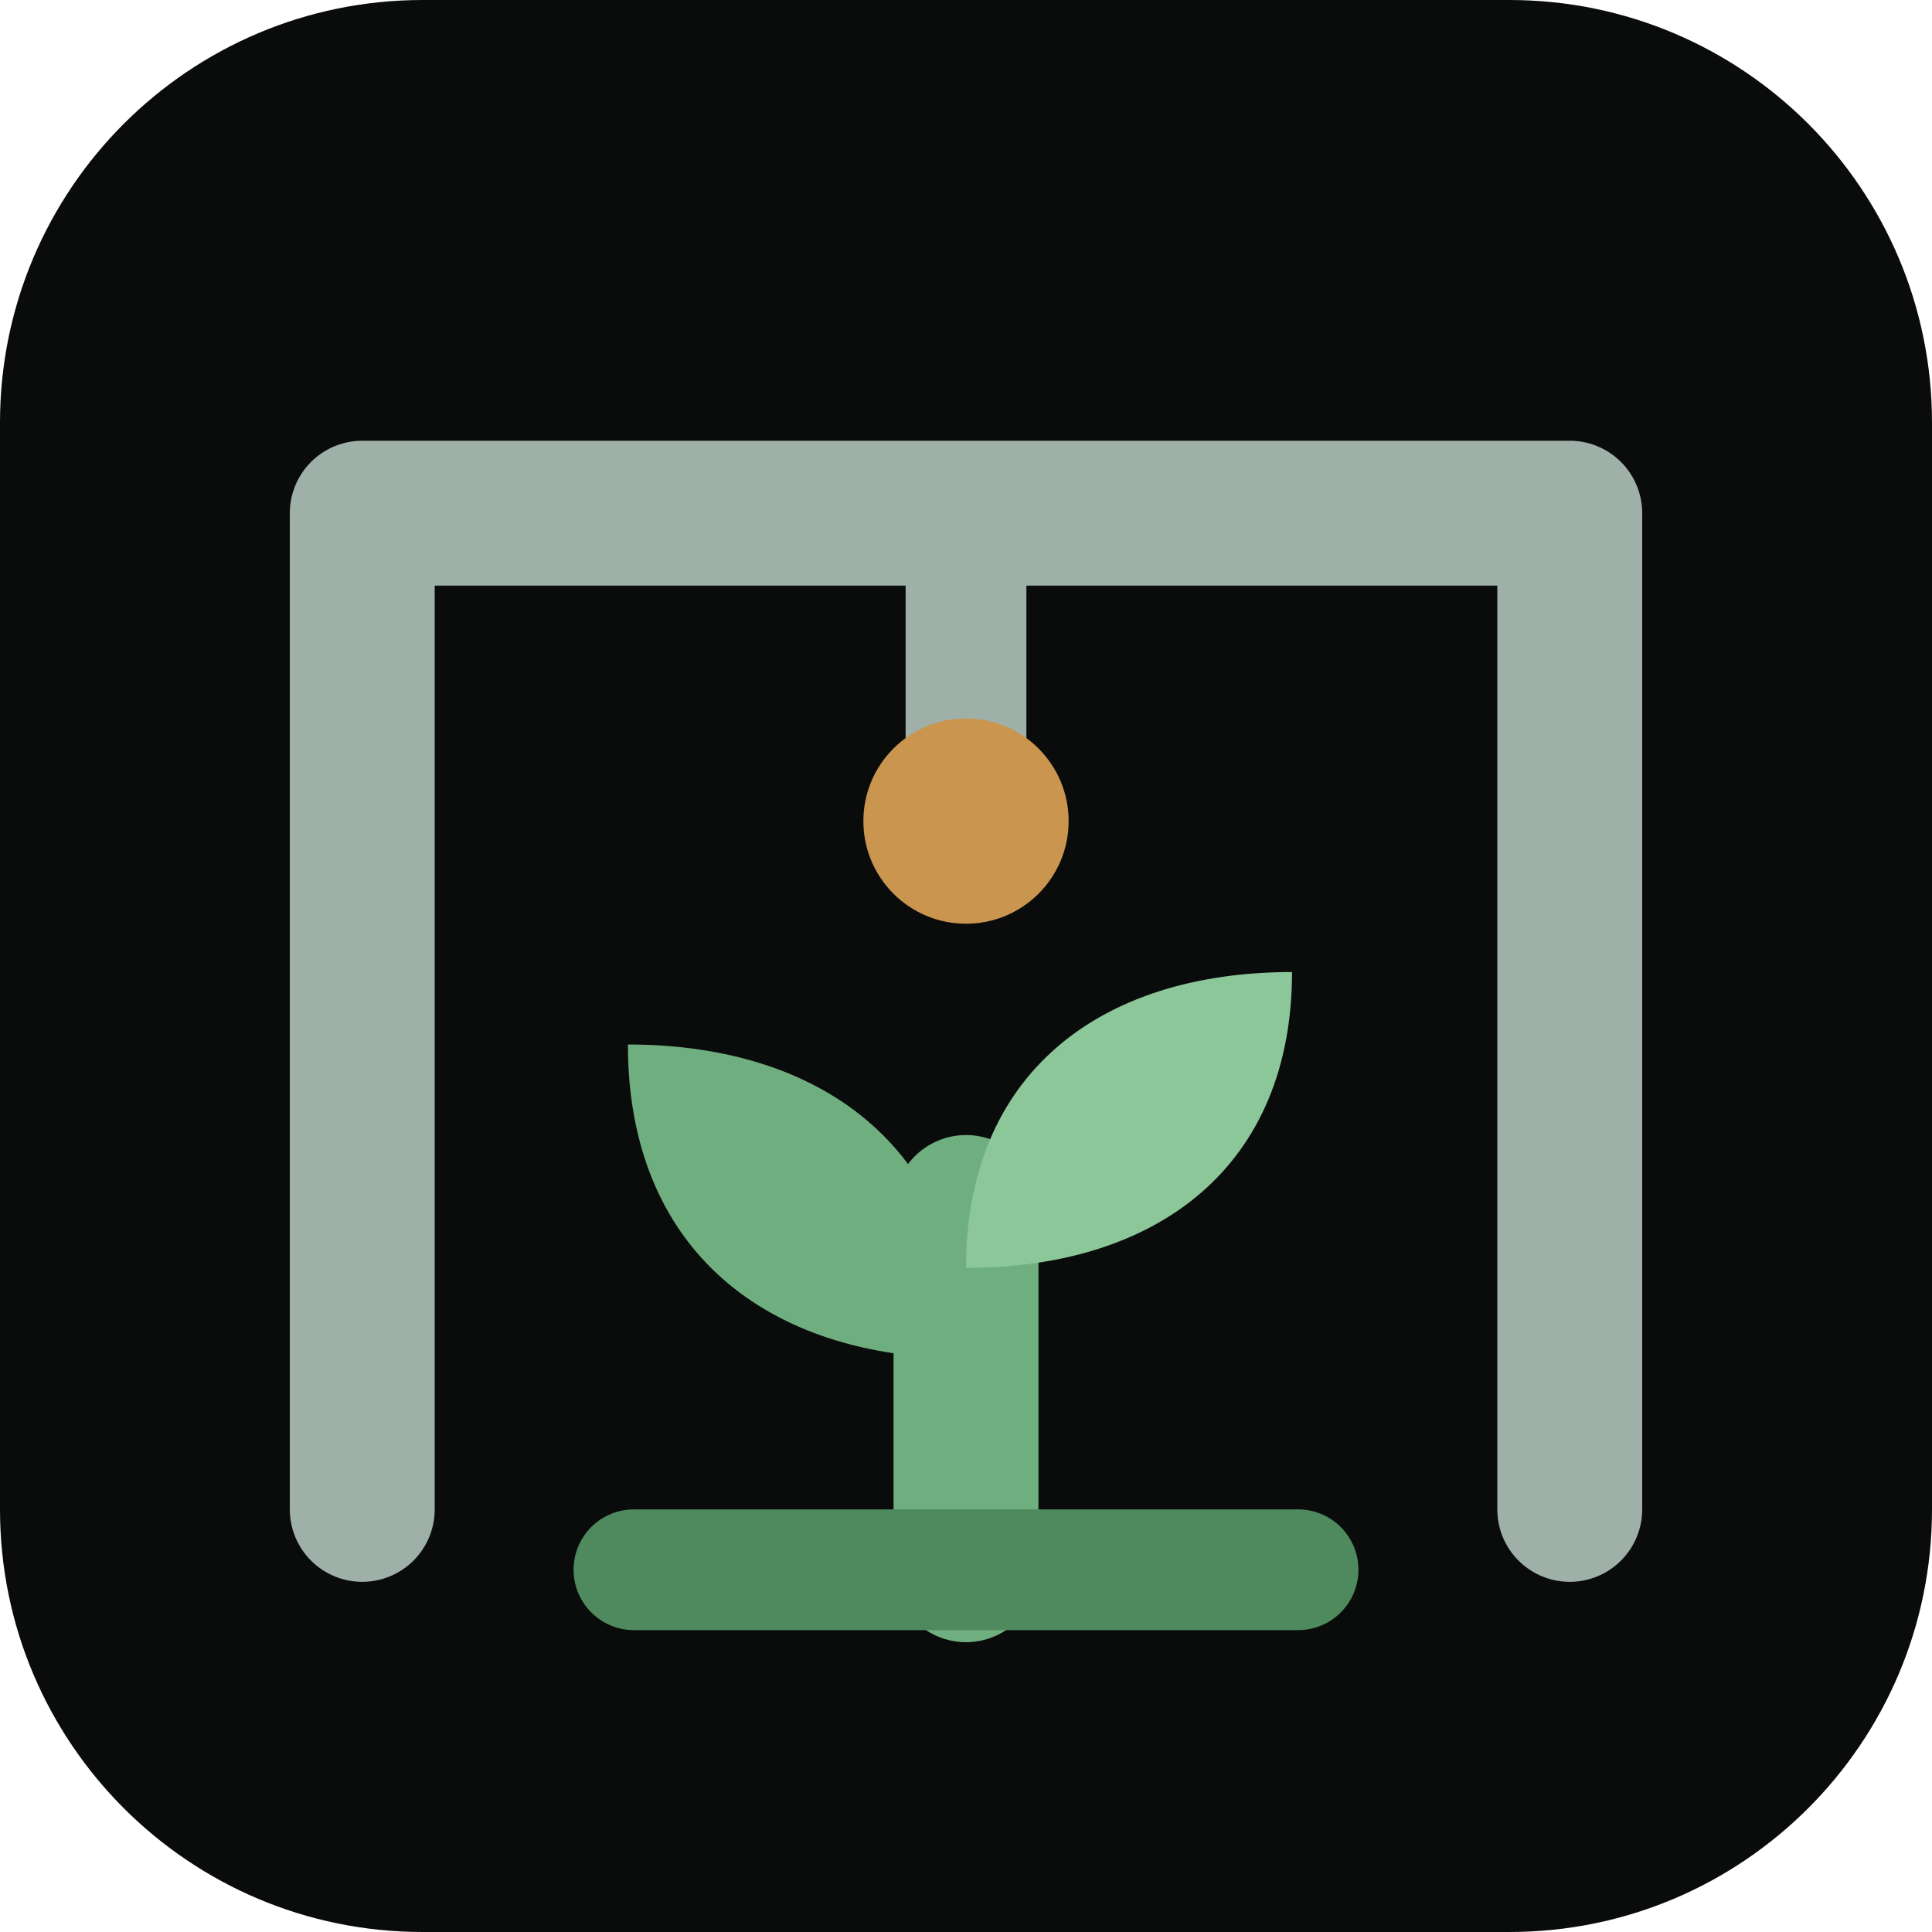
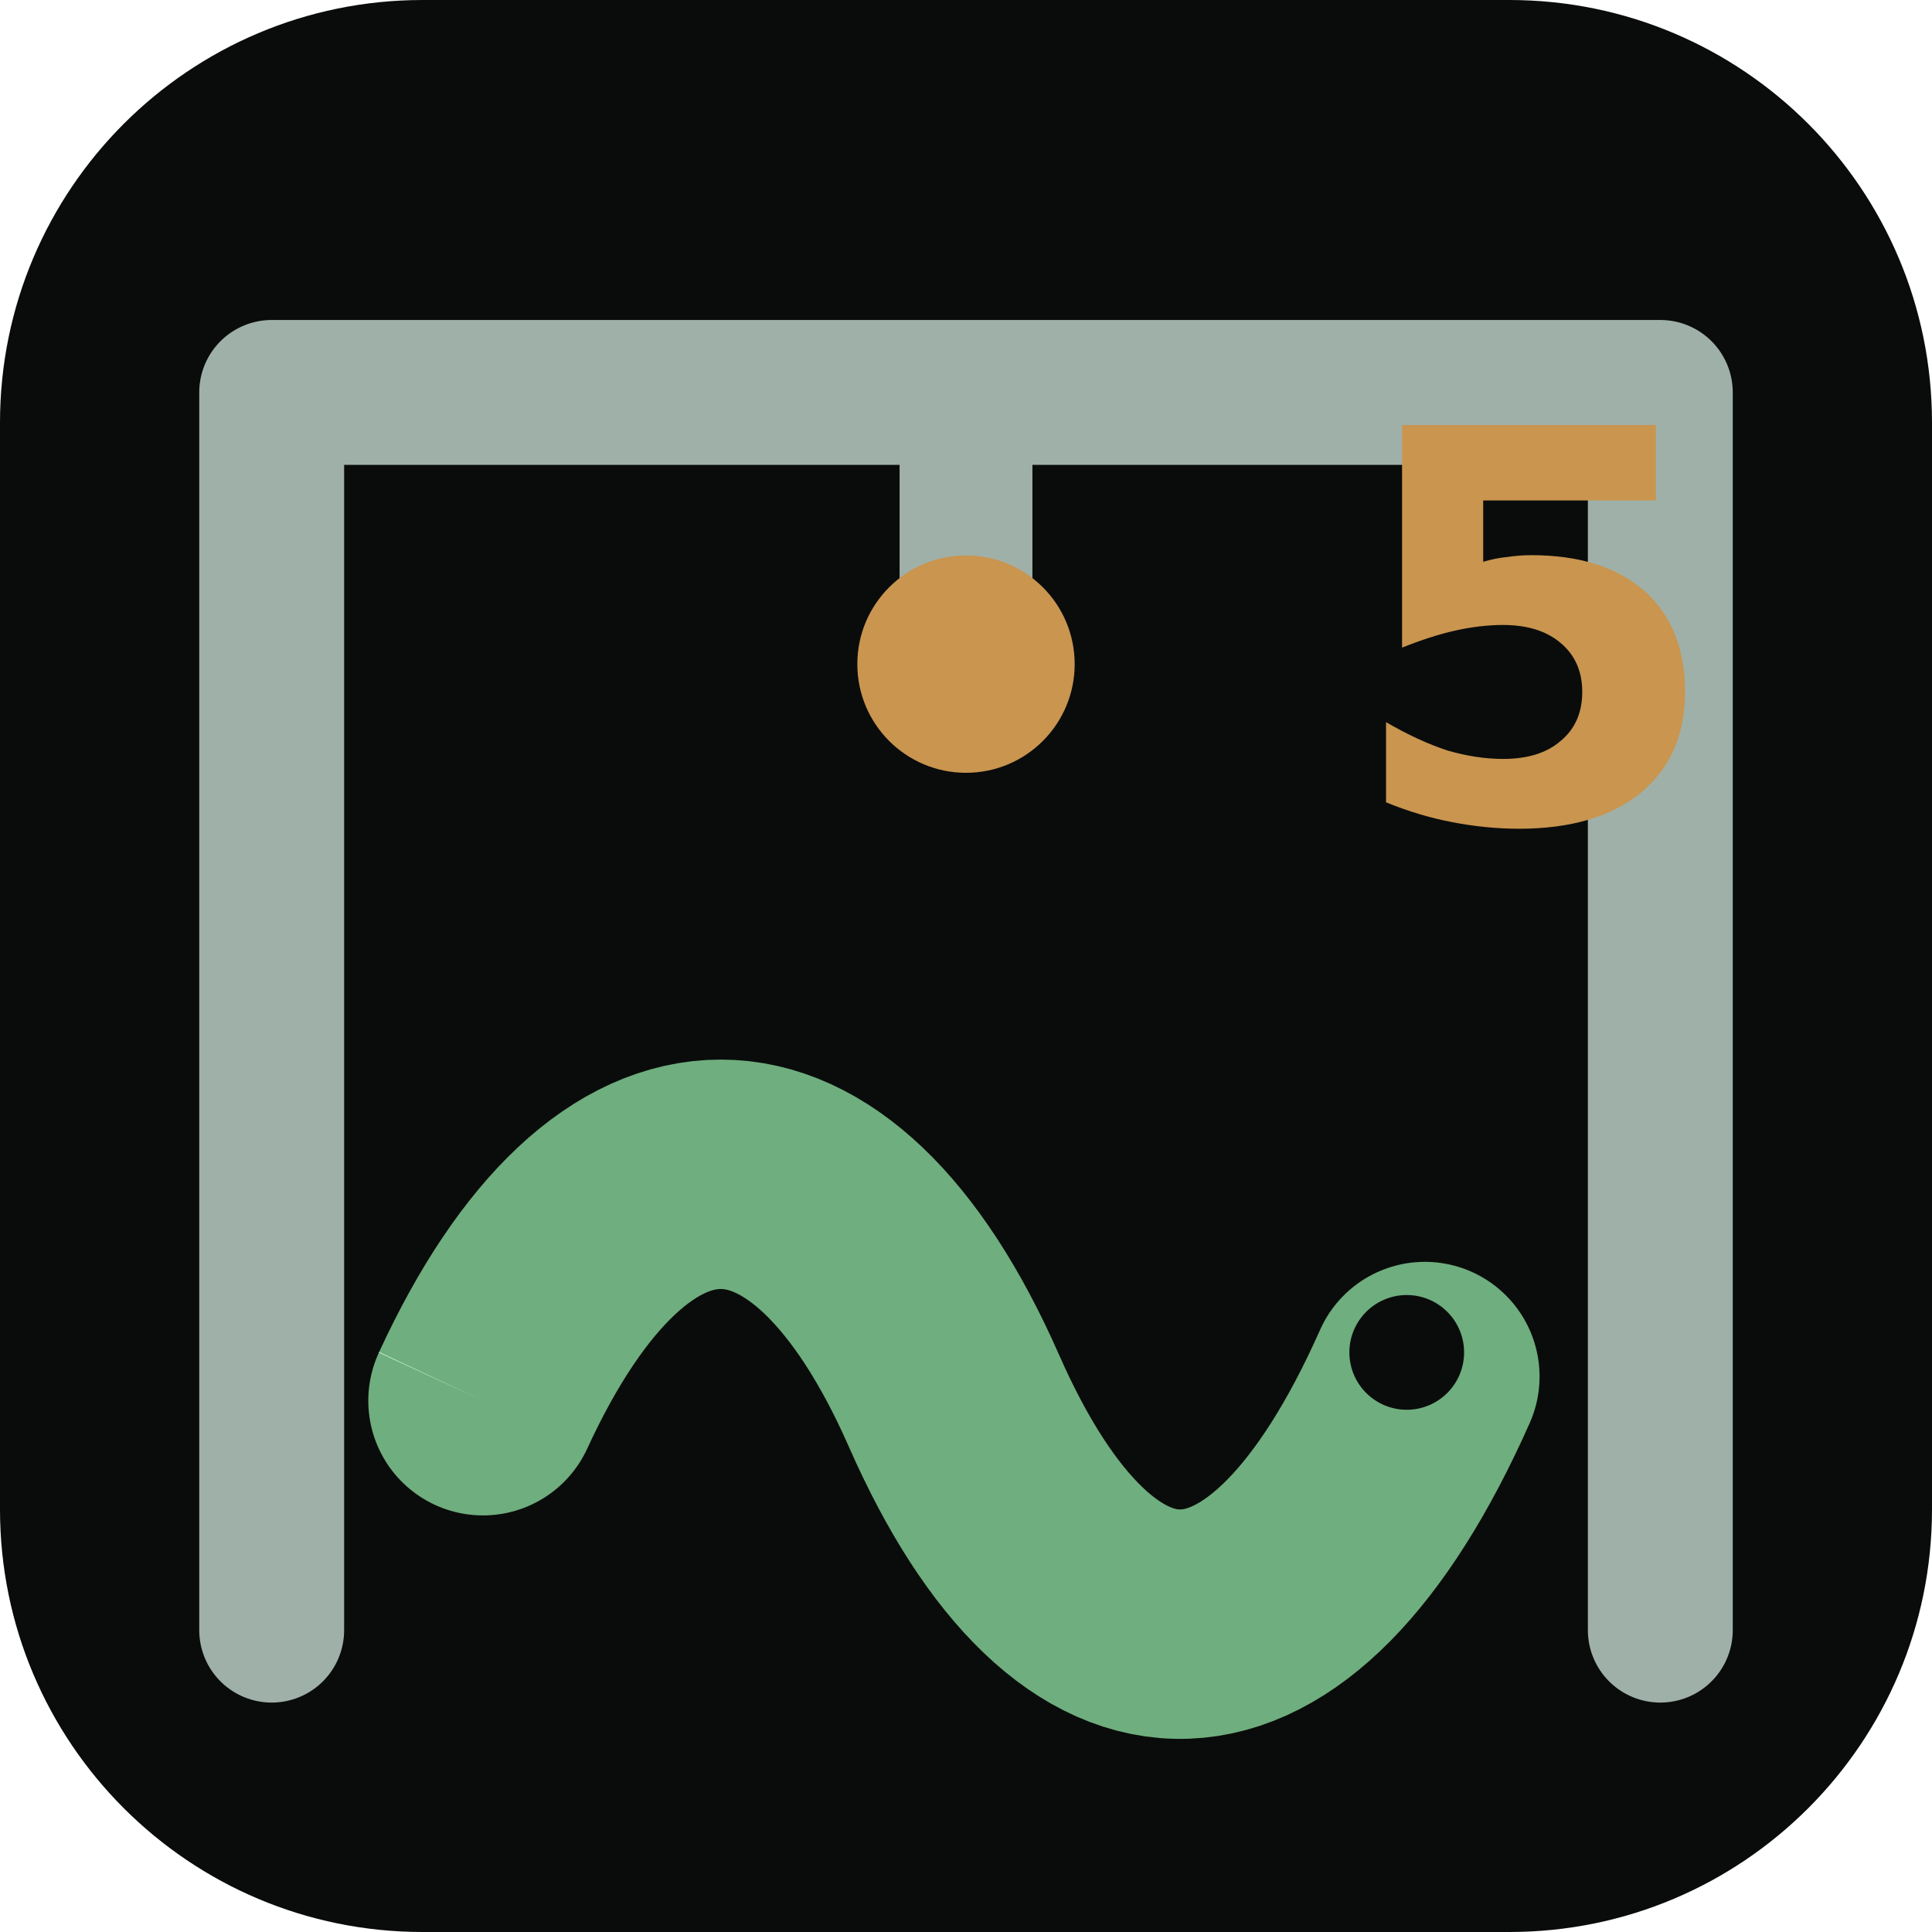
- <svg xmlns="http://www.w3.org/2000/svg" viewBox="0 0 32 32" role="img" aria-label="PermTek-5 Twin Edge">
+ <svg xmlns="http://www.w3.org/2000/svg" viewBox="0 0 32 32" role="img" aria-label="wormbed5.edge">
  <rect width="32" height="32" rx="7" fill="#0a0c0b" />
-   <path d="M6 25V8.5h20V25" fill="none" stroke="#9fb0a8" stroke-width="2.4" stroke-linecap="round" stroke-linejoin="round" />
-   <path d="M16 8.5v4" stroke="#9fb0a8" stroke-width="2" stroke-linecap="round" />
-   <circle cx="16" cy="13.6" r="1.7" fill="#c9954f" />
-   <path d="M16 26v-6" stroke="#6fae7e" stroke-width="2.4" stroke-linecap="round" />
-   <path d="M16 22.5c0-3.4-2.3-5.2-5.6-5.2 0 3.4 2.3 5.2 5.6 5.2z" fill="#6fae7e" />
-   <path d="M16 21c0-3.2 2.2-4.9 5.4-4.9 0 3.2-2.2 4.9-5.4 4.9z" fill="#8cc79a" />
-   <path d="M10.5 26h11" stroke="#4f8a5e" stroke-width="2" stroke-linecap="round" />
+   <path d="M4.5 27V6.5h23V27" fill="none" stroke="#9fb0a8" stroke-width="2.4" stroke-linecap="round" stroke-linejoin="round" />
+   <path d="M16 6.5v3.2" stroke="#9fb0a8" stroke-width="2.2" stroke-linecap="round" />
+   <circle cx="16" cy="11" r="1.8" fill="#c9954f" />
+   <path d="M8 23.2c2.3-5 5.6-5 7.8 0s5.4 5 7.8-.4" fill="none" stroke="#6fae7e" stroke-width="3.8" stroke-linecap="round" />
+   <path d="M8 23.2c2.3-5 5.6-5 7.8 0s5.4 5 7.8-.4" pathLength="100" fill="none" stroke="#b9e3c3" stroke-width="3.8" stroke-dasharray="0 66 13 100" />
+   <circle cx="23.3" cy="22.4" r="0.95" fill="#0a0c0b" />
+   <text x="25.4" y="13.6" font-family="DejaVu Sans, Arial, sans-serif" font-size="9" font-weight="700" fill="#c9954f" text-anchor="middle">5</text>
</svg>
